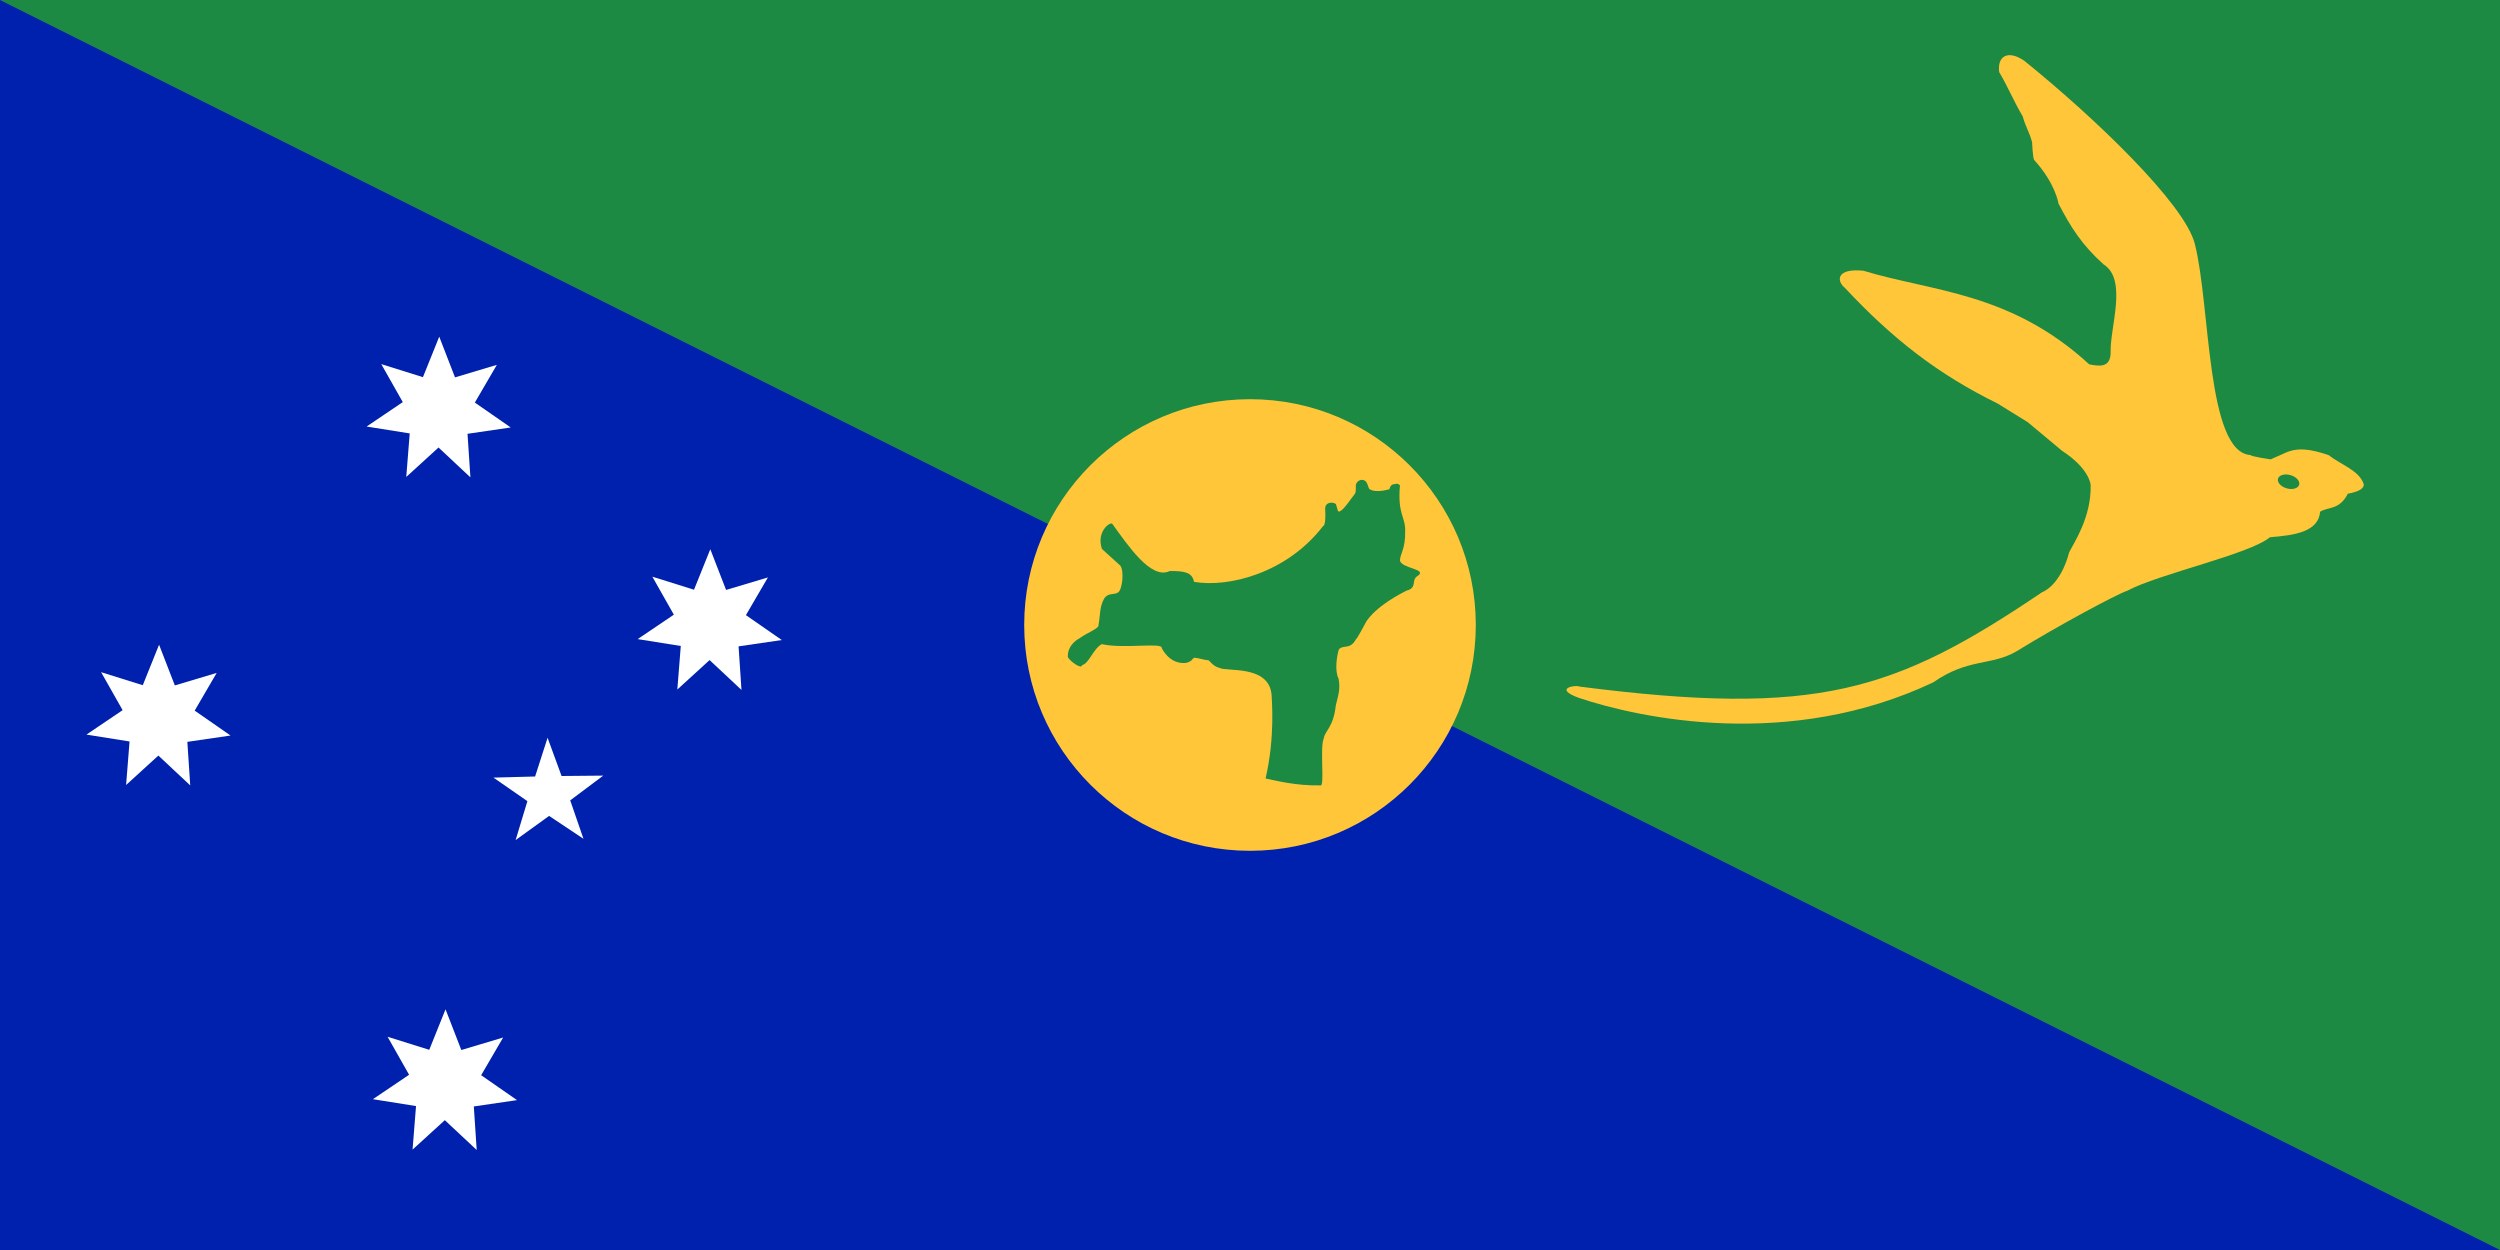
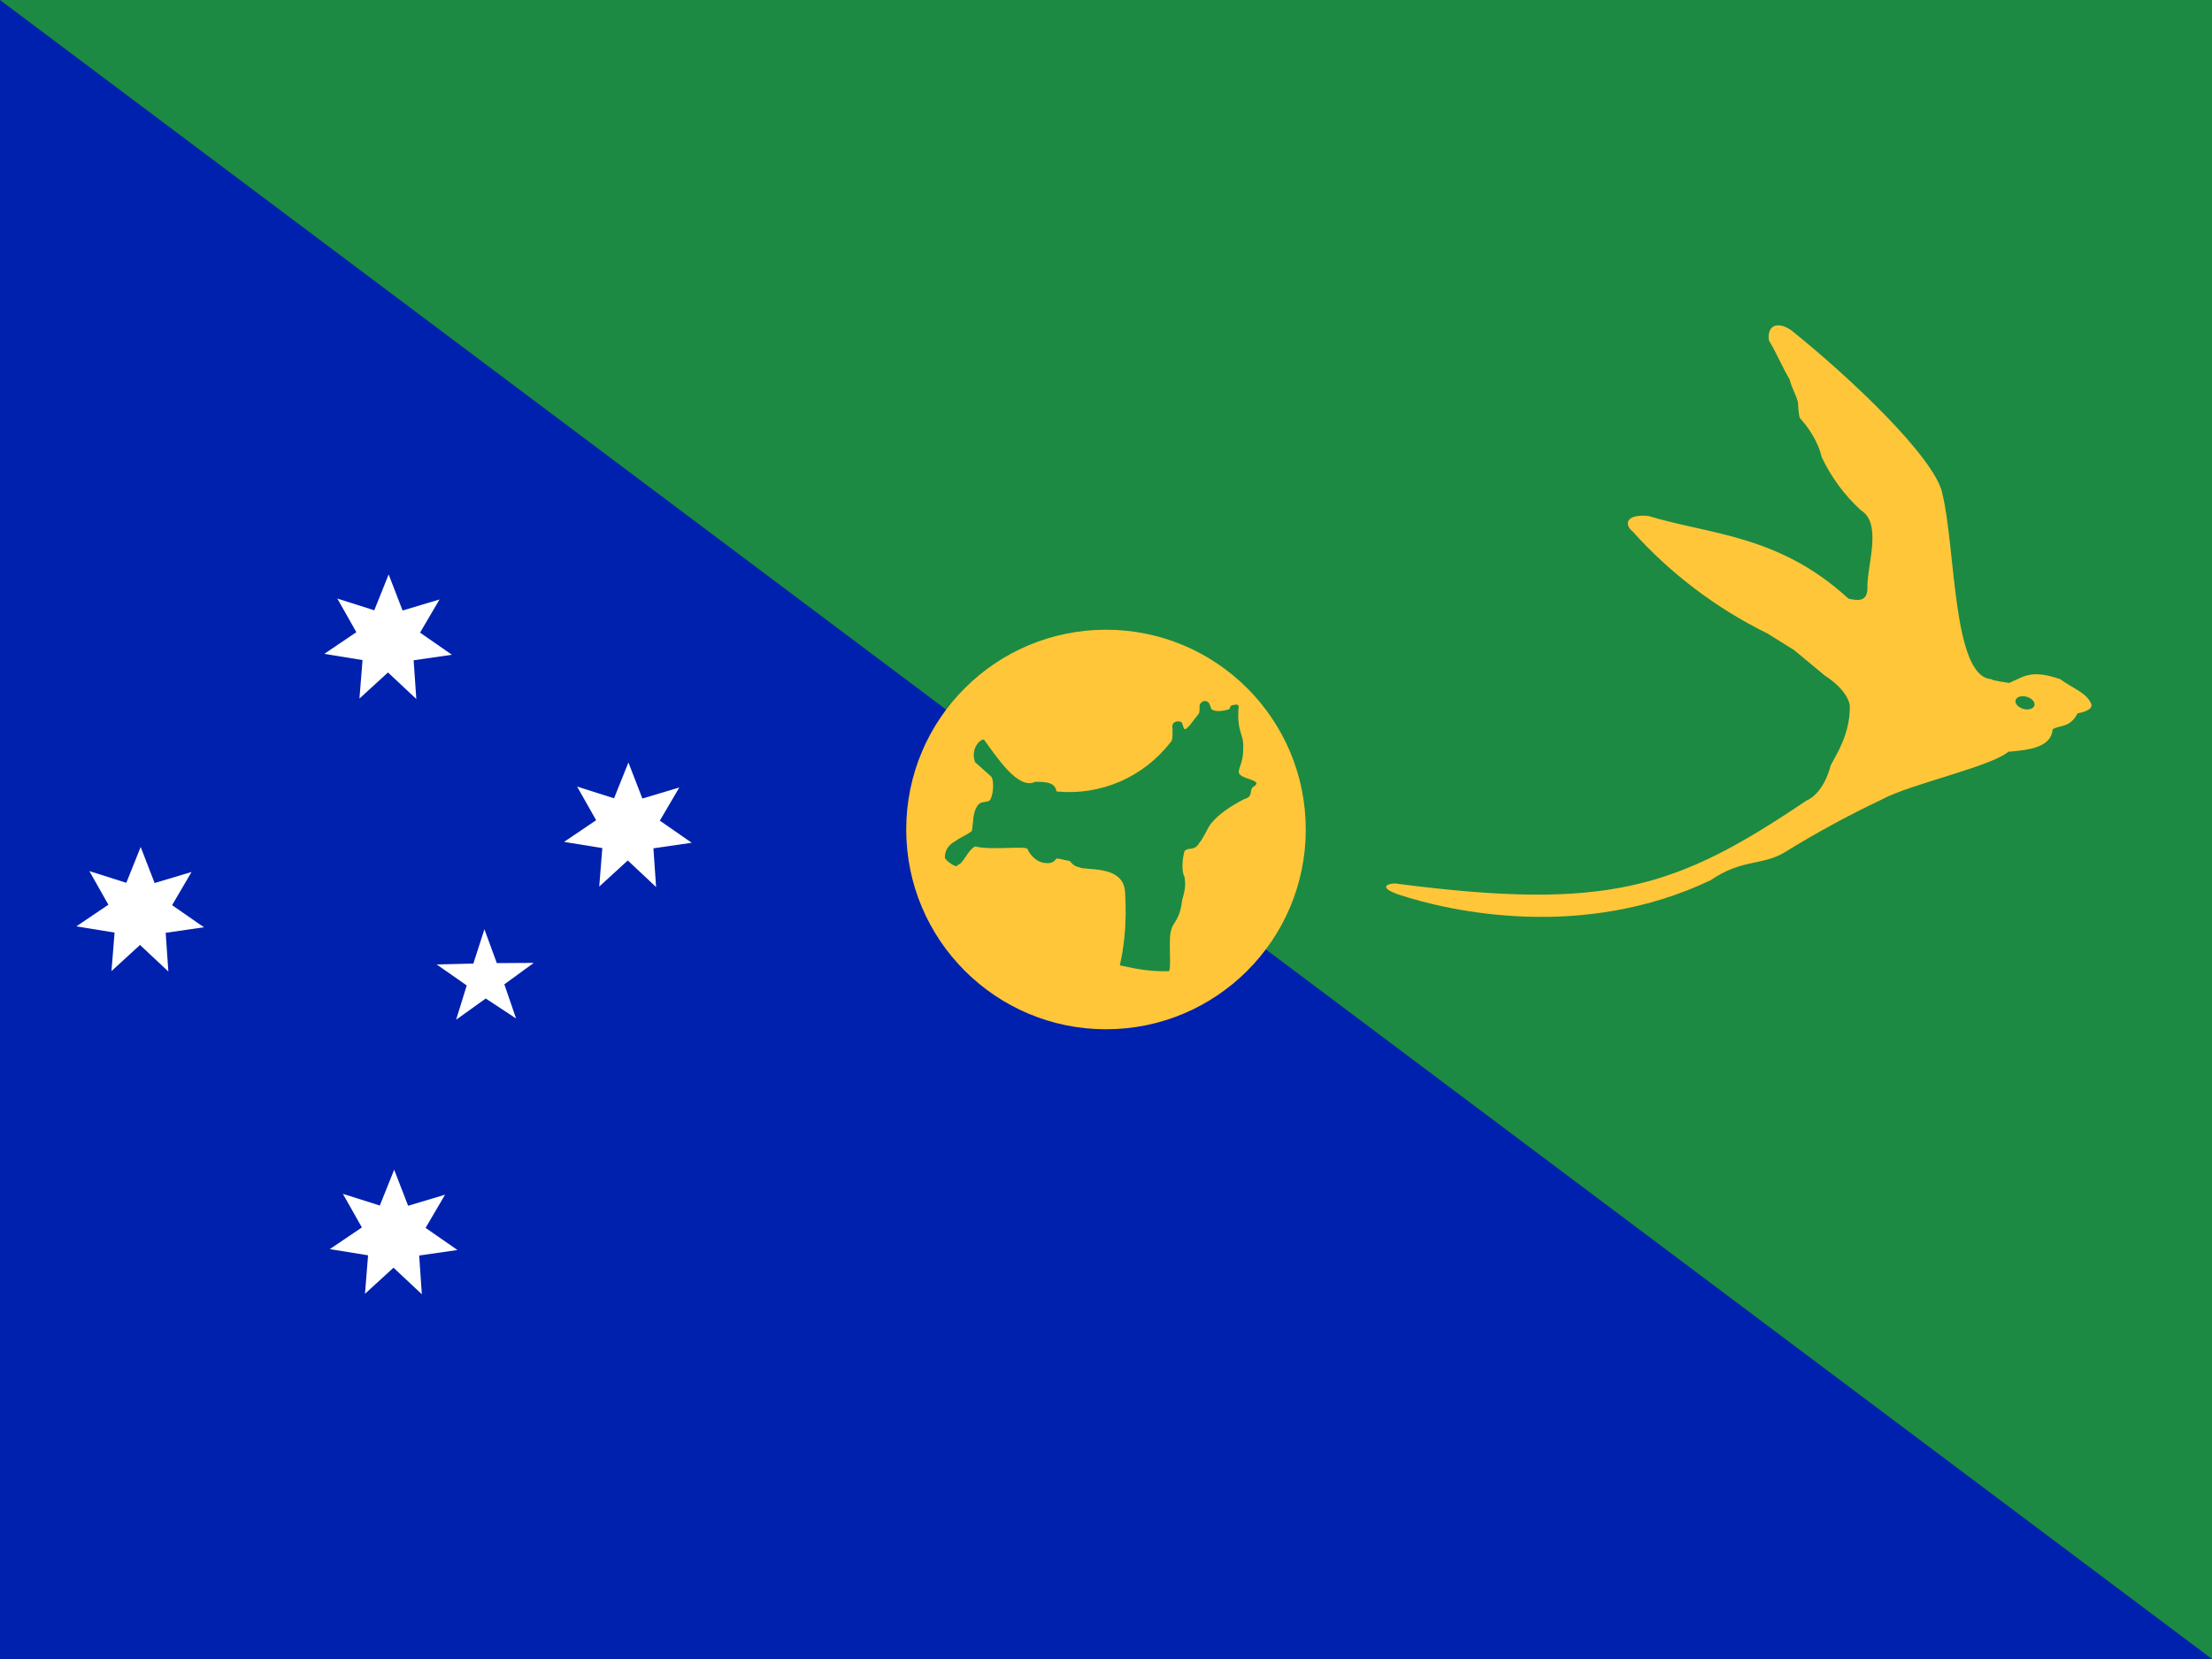
- <svg xmlns="http://www.w3.org/2000/svg" xmlns:xlink="http://www.w3.org/1999/xlink" viewBox="0 0 1000 500">
-   <rect width="1000" height="500" fill="#0021ad" />
-   <path d="M0,0H1000V500z" fill="#1c8a42" />
-   <circle cx="500" cy="250" r="90.32" fill="#ffc639" />
-   <path fill="#1c8a42" d="m444.84,209.43c6.179,8.477,15.542,22.689,23.072,18.979,5.876,0.02,8.91,0.433,9.706,4.344,13.859,2.359,37.153-3.487,51.647-22.366,0,0,1.22,0.161,0.796-7.015,0.081-3.125,4.274-2.5,4.374-1.482,0.585,1.552,0.484,2.711,1.27,2.752,1.784-0.595,4.223-4.596,6.269-7.136,0.554-1.119,0.252-2.298,0.383-3.709,1.079-2.651,3.77-2.076,4.334-0.685,0.514,0.897,0.524,1.583,1.028,2.479,2.732,1.824,7.66,0.121,8.043,0.121,0.484-2.228,1.915-2.016,1.915-2.016,1.824-0.403,1.109-0.242,2.308,0.383-1.058,12.005,2.359,12.539,2.076,18.697,0.121,6.874-2.076,8.829-2.076,11.45,0.695,3.205,10.835,3.316,7.267,6.027-3.135,1.673,0.01,4.808-4.707,6.027-13.728,6.965-16.359,12.942-16.359,12.942s-3.447,6.511-3.83,6.511c-2.298,4.344-5.211,1.976-6.834,4.092-0.806,2.661-1.714,8.557-0.101,11.622,0.806,4.213-0.101,6.511-1.109,10.724-0.907,8.789-4.395,10.12-4.798,13.204-1.613,3.296,0.343,18.778-1.189,18.778-10.22,0.202-18.052-1.955-22.094-2.762,3.941-16.984,2.409-31.901,2.409-33.433-1.008-12.146-18.193-9.192-20.824-10.805-2.177-0.464-3.548-2.238-4.314-3.004-2.429-0.262-3.336-0.816-5.765-1.068-1.21,0.605-0.484,1.23-3.185,2.066-6.854,0.827-9.878-5.977-9.878-5.977,0.333-2.288-15.411,0.464-23.969-1.522-3.508,1.955-5.04,7.741-7.912,8.426-0.081,1.794-4.727-1.472-5.665-3.236-0.192-5.13,4.475-7.398,4.475-7.398,3.709-2.611,5.907-3.034,7.691-4.838,0.897-4.465,0.443-7.771,2.349-11.128,1.613-2.56,3.991-1.361,5.604-2.51,1.734-1.149,2.469-8.668,0.867-10.724,0,0-6.935-6.259-7.318-6.642-2.258-6.471,2.641-10.644,4.042-10.17z" />
-   <path fill="#ffc639" d="m877.93,97.555c-4.092-16.194-40.721-51.071-68.247-73.265-6.572-4.477-10.855-1.81-9.999,4.573,3.427,5.716,5.997,12,9.424,17.716,0.958,3.81,2.762,6.477,3.719,10.286,0,0,0.282,6.573,0.857,7.144,8.568,9.433,9.716,17.432,9.716,17.432,4.949,9.526,9.334,16.478,18.002,24.29,9.716,6.098,2.57,25.047,2.853,35.147,0,6.38-4.566,5.624-8.567,4.858-31.528-28.958-62.774-29.049-90.301-37.435-10.765-1.139-10.956,4.002-7.428,6.854,19.242,20.582,37.334,34.582,61.151,46.294,4.002,2.479,8.003,4.959,12.005,7.439,4.566,3.81,9.142,7.62,13.708,11.43,10.573,6.854,11.44,13.143,11.44,13.708,0.282,12.861-6.582,22.86-8.578,26.861-3.608,13.637-10.855,16.006-10.855,16.006-58.874,39.723-89.737,50.004-185.18,37.717-1.431-0.756-10.573,0.766,0,4.576,24.291,8.094,83.961,21.076,141.69-6.259,13.859-9.716,23.132-6.531,33.171-12.347,16.49-10.17,40.035-22.83,44.319-24.251,12.861-6.864,48.865-14.575,57.16-21.439,9.515-0.766,19.393-2.016,20.058-10.2,3.125-2.026,7.701-0.544,11.097-7.217,7.549-1.31,6.279-4.012,6.279-4.012-1.905-5.332-8.961-7.529-14-11.43-7.439-2.479-12.579-3.246-18.012-0.575-1.714,0.766-3.427,1.522-5.141,2.288,0,0-8.003-1.149-8.003-1.714-17.78-0.978-16.046-59.902-22.336-84.478z" />
-   <path fill="#1c8a42" d="m919.63,194.01a4.402,2.751,15.947,0,1,-8.396,-2.637,4.402,2.751,15.947,0,1,8.396,2.637z" />
-   <g fill="#fff">
-     <path id="s" d="m188.16,190.94-12.751-11.936-12.904,11.77,1.383-17.405-17.249-2.753,14.475-9.774-8.606-15.197,16.668,5.22,6.518-16.204,6.31,16.287,16.734-5.007-8.8,15.086,14.348,9.959-17.283,2.531,1.159,17.424z" />
-     <path d="m233.39,335.53-13.752-9.167-13.391,9.664,4.712-15.568-13.582-9.415,16.667-0.445,4.988-15.496,5.595,15.299,16.667-0.155-13.21,9.902,5.307,15.382z" />
-     <use xlink:href="#s" x="2.522" y="269.061" />
-     <use xlink:href="#s" x="-112.066" y="123.223" />
-     <use xlink:href="#s" x="108.427" y="85.027" />
+ <svg xmlns="http://www.w3.org/2000/svg" xmlns:xlink="http://www.w3.org/1999/xlink" id="flag-icons-cx" viewBox="0 0 640 480">
+   <path fill="#0021ad" d="M0 0h640v480H0z" />
+   <path fill="#1c8a42" d="M0 0h640v480z" />
+   <circle cx="320" cy="240" r="57.8" fill="#ffc639" />
+   <path fill="#1c8a42" d="M284.7 214c4 5.5 10 14.6 14.8 12.2 3.7 0 5.7.3 6.2 2.8a37 37 0 0 0 33-14.3s.8 0 .5-4.5c0-2 2.8-1.6 2.8-1 .4 1 .4 1.7.9 1.8 1-.4 2.7-3 4-4.6.3-.7.1-1.5.2-2.4.7-1.7 2.4-1.3 2.8-.4l.6 1.6c1.8 1.2 5 0 5.2 0 .3-1.4 1.2-1.2 1.2-1.2 1.2-.3.7-.2 1.5.2-.7 7.7 1.5 8 1.3 12 .1 4.4-1.3 5.6-1.3 7.3.4 2 7 2.1 4.6 3.9-2 1 0 3-3 3.8-8.8 4.5-10.4 8.3-10.4 8.3s-2.2 4.2-2.5 4.2c-1.5 2.8-3.3 1.2-4.4 2.6-.5 1.7-1 5.5 0 7.4.5 2.7 0 4.2-.7 6.9-.6 5.6-2.8 6.5-3.1 8.4-1 2.2.2 12-.8 12-6.5.2-11.5-1.2-14.1-1.7 2.5-10.9 1.5-20.4 1.5-21.4-.6-7.8-11.6-5.9-13.3-7-1.4-.2-2.3-1.3-2.7-1.8-1.6-.2-2.2-.6-3.7-.7-.8.4-.3.8-2 1.3-4.5.5-6.4-3.8-6.4-3.8.2-1.5-9.9.3-15.3-1-2.3 1.3-3.3 5-5.1 5.4 0 1.1-3-1-3.6-2-.2-3.4 2.8-4.8 2.8-4.8 2.4-1.7 3.8-2 5-3.1.5-2.9.2-5 1.5-7.1 1-1.7 2.5-1 3.5-1.6 1.1-.8 1.6-5.6.6-7l-4.7-4.2c-1.4-4.1 1.7-6.8 2.6-6.5z" />
+   <path fill="#ffc639" d="M561.9 142.4c-2.6-10.3-26-32.7-43.7-46.9-4.2-2.8-7-1.1-6.4 3 2.2 3.6 3.8 7.6 6 11.3.6 2.5 1.8 4.2 2.4 6.6 0 0 .2 4.2.6 4.6 5.4 6 6.2 11.1 6.2 11.1a49 49 0 0 0 11.5 15.6c6.2 3.9 1.6 16 1.8 22.5 0 4-2.9 3.6-5.5 3-20.1-18.5-40.1-18.5-57.8-23.9-6.8-.7-7 2.6-4.7 4.4a129 129 0 0 0 39.1 29.6l7.7 4.8 8.8 7.3c6.8 4.4 7.3 8.4 7.3 8.8.2 8.2-4.2 14.6-5.5 17.2-2.3 8.7-7 10.2-7 10.2-37.6 25.4-57.4 32-118.4 24.1-1-.4-6.8.5 0 3 15.5 5.2 53.7 13.5 90.6-4 9-6.2 14.8-4.2 21.3-8a287.3 287.3 0 0 1 28.3-15.4c8.3-4.5 31.3-9.4 36.6-13.8 6.1-.5 12.4-1.3 12.8-6.5 2-1.3 5-.3 7.2-4.6 4.8-.9 4-2.6 4-2.6-1.2-3.4-5.8-4.8-9-7.3-4.8-1.6-8-2-11.5-.4l-3.3 1.5s-5.1-.7-5.1-1.1c-11.4-.6-10.3-38.3-14.3-54z" />
+   <path fill="#1c8a42" d="M588.6 204.2a2.8 1.8 16 1 1-5.4-1.7 2.8 1.8 16 0 1 5.4 1.7z" />
+   <g fill="#fff" transform="matrix(.64 0 0 .64 0 80)">
+     <path id="a" d="m188.2 191-12.8-12-12.9 11.8 1.4-17.4-17.3-2.8 14.5-9.8-8.6-15.2 16.7 5.3 6.5-16.2L182 151l16.7-5-8.8 15 14.4 10-17.3 2.5 1.2 17.4z" />
+     <path d="m233.4 335.5-13.8-9.1-13.4 9.6 4.8-15.5-13.6-9.5 16.6-.4 5-15.5 5.6 15.3 16.7-.1L228 320l5.3 15.4z" />
+     <use xlink:href="#a" width="100%" height="100%" x="2.5" y="269.1" />
+     <use xlink:href="#a" width="100%" height="100%" x="-112.1" y="123.2" />
+     <use xlink:href="#a" width="100%" height="100%" x="108.4" y="85" />
  </g>
</svg>
